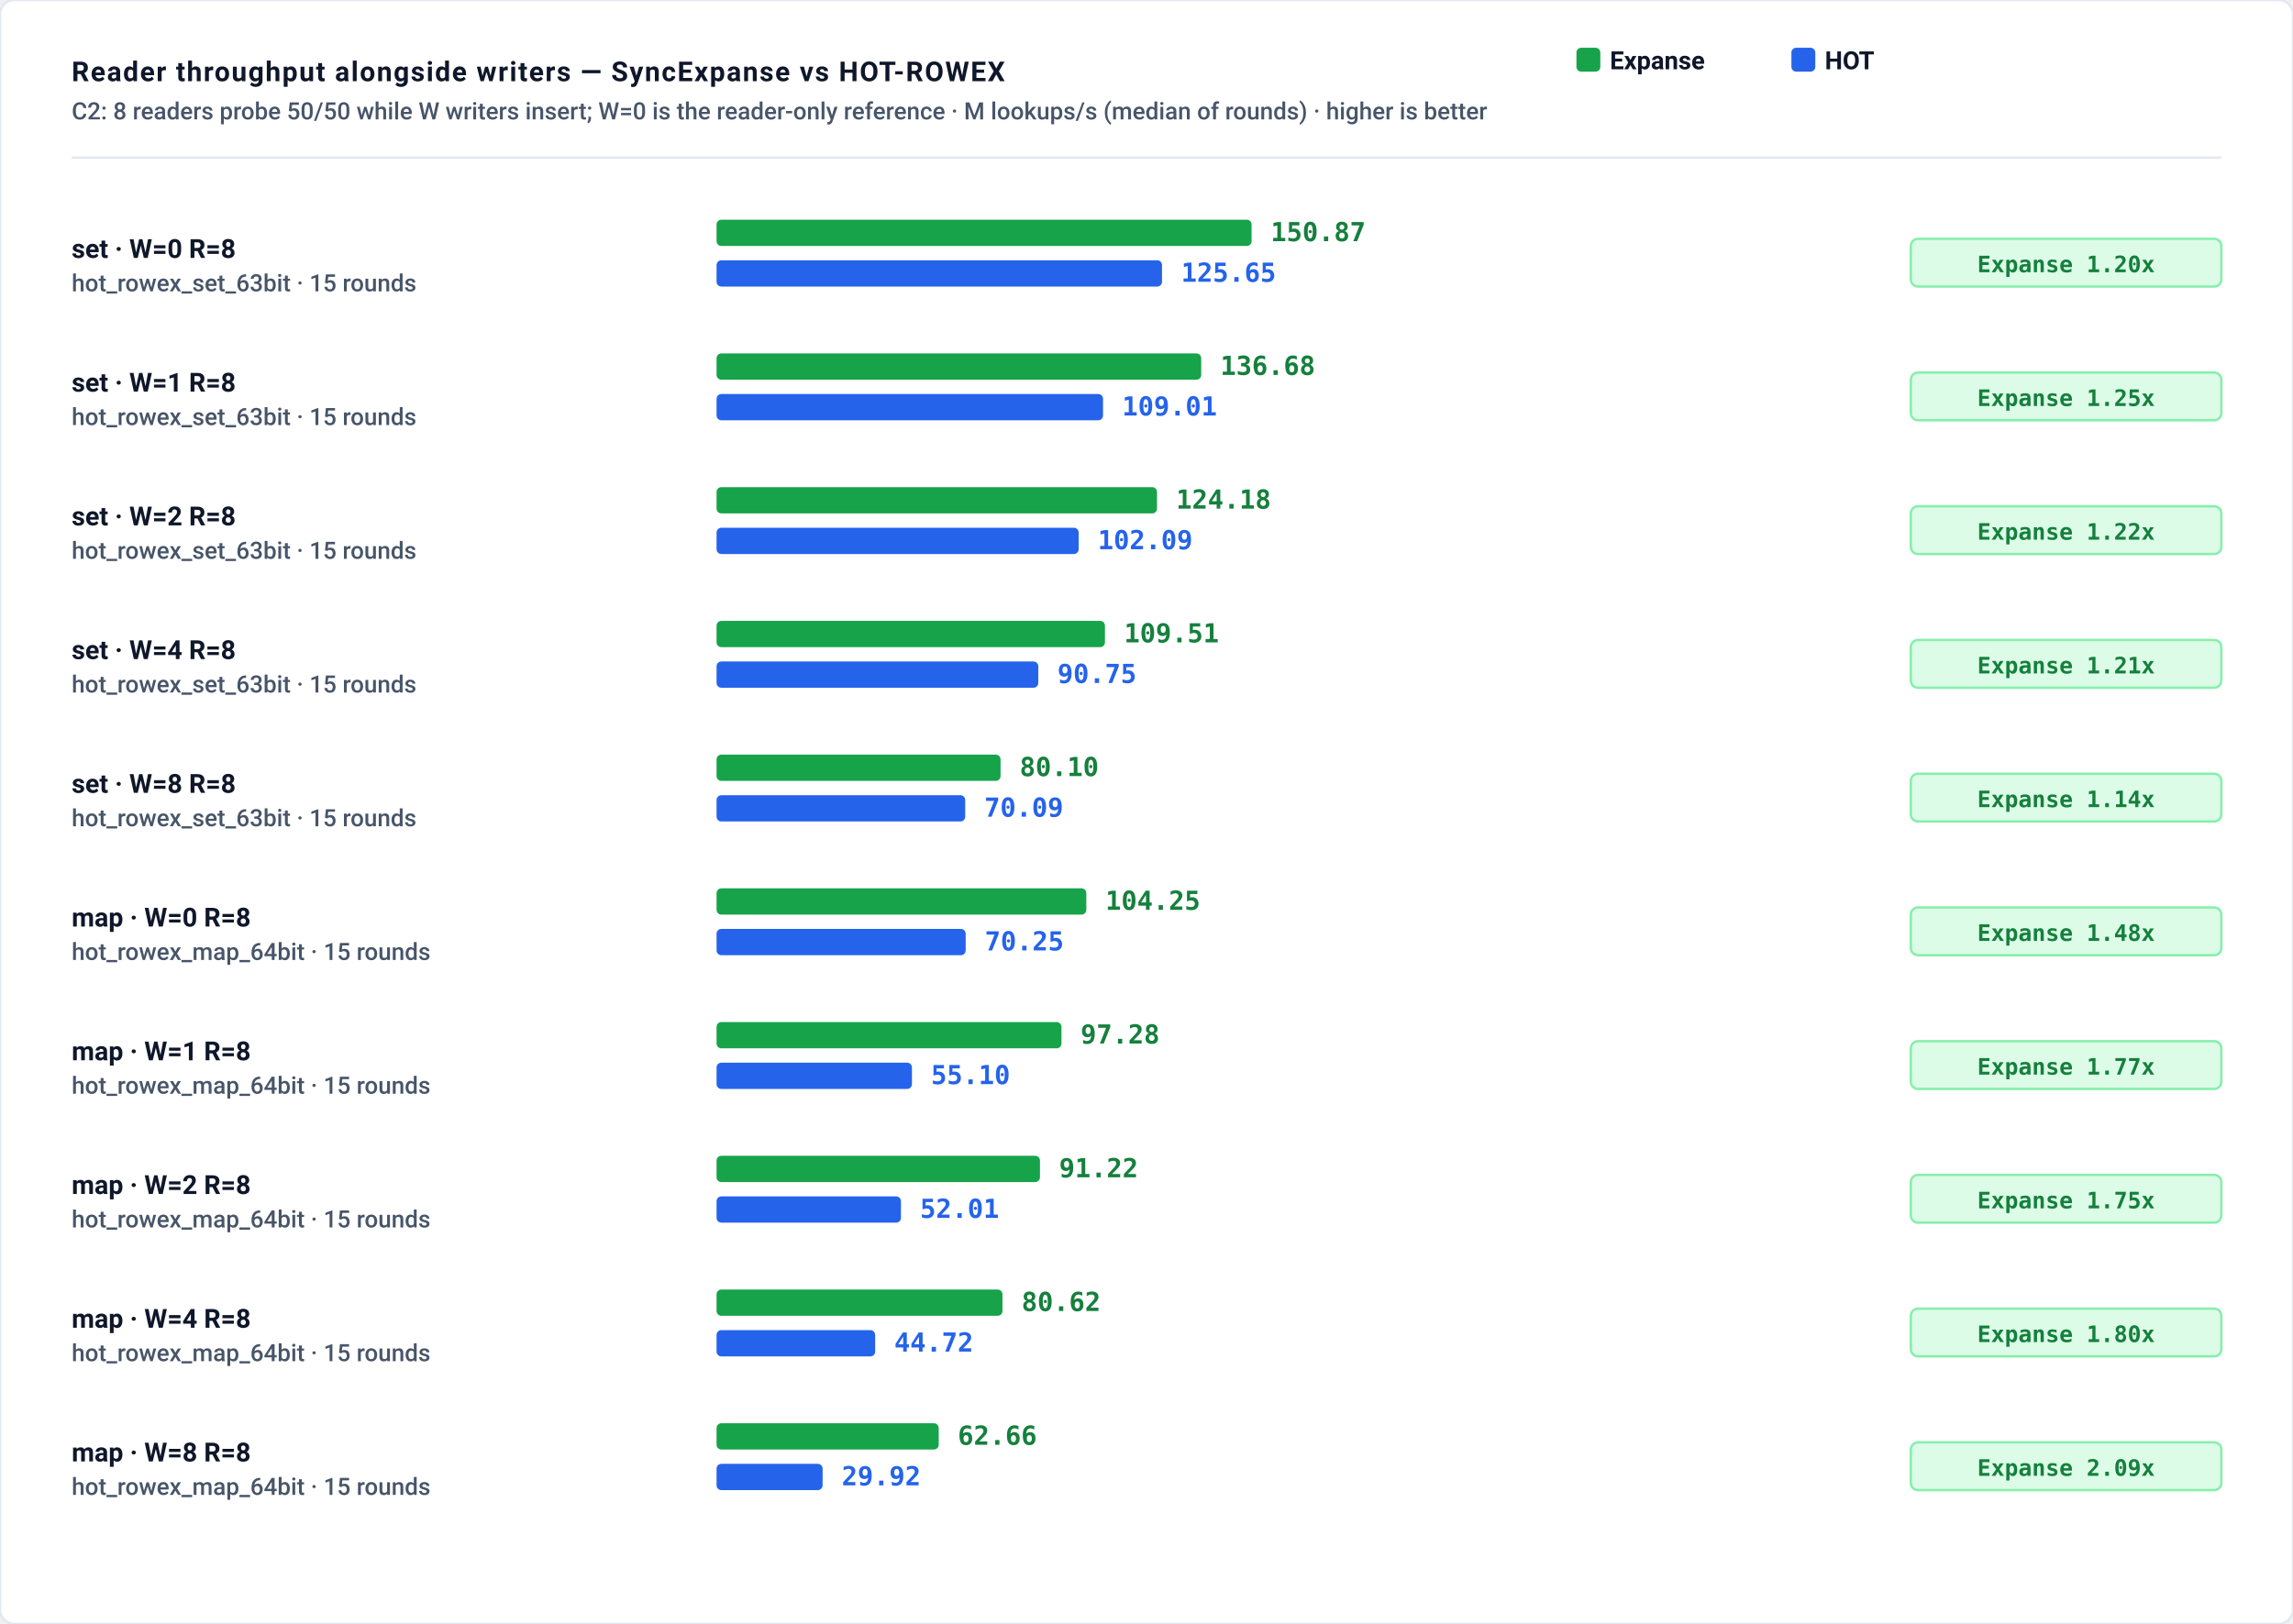
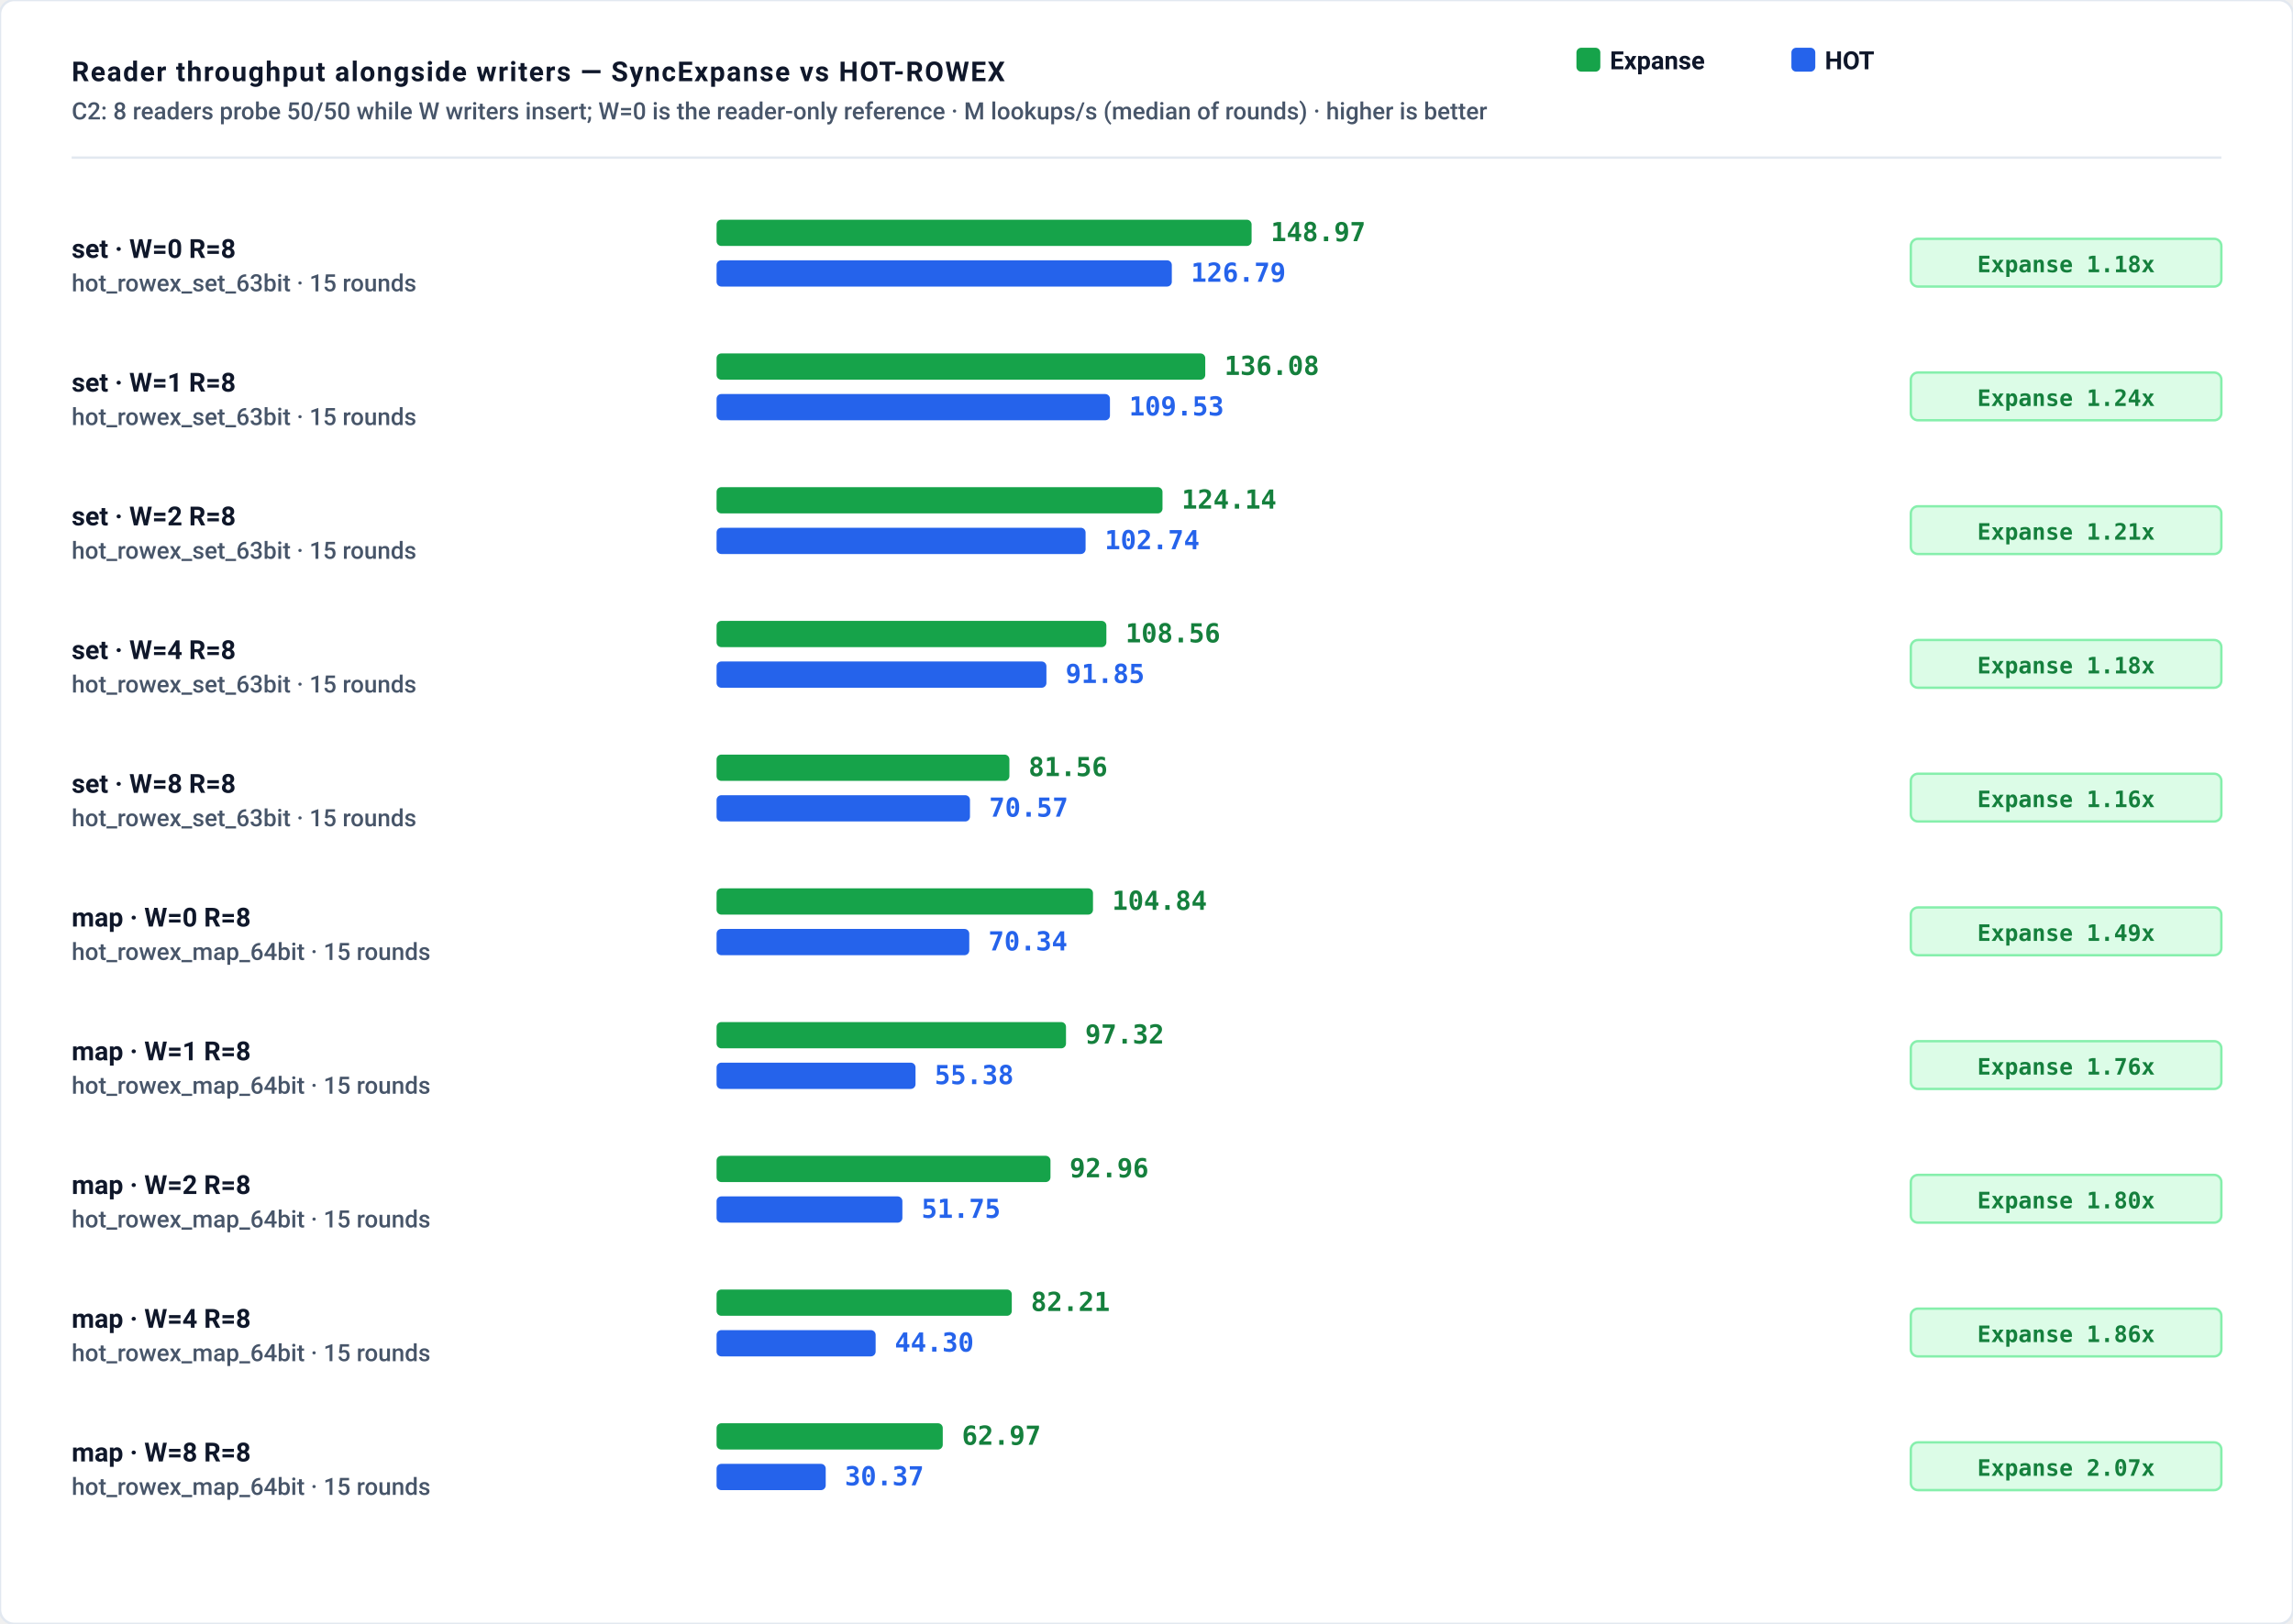
<svg xmlns="http://www.w3.org/2000/svg" role="img" viewBox="0 0 960 680" width="100%" height="100%">
  <defs>
    <style>
      .bg { fill: #ffffff; }
      .border { stroke: #e2e8f0; stroke-width: 1px; fill: none; }
      .grid { stroke: #f1f5f9; stroke-width: 1px; stroke-dasharray: 2,3; }
      .axis { stroke: #cbd5e1; stroke-width: 1.5px; }
      .divider { stroke: #e2e8f0; stroke-width: 1px; }

      .t-title { font-family: -apple-system, BlinkMacSystemFont, "Segoe UI", Roboto, Helvetica, Arial, sans-serif; font-size: 11.5px; font-weight: 700; letter-spacing: 0.6px; fill: #0f172a; text-transform: uppercase; }
      .t-sub { font-family: -apple-system, BlinkMacSystemFont, "Segoe UI", Roboto, Helvetica, Arial, sans-serif; font-size: 10px; font-weight: 500; fill: #475569; }
      .t-unit { font-family: ui-monospace, SFMono-Regular, Menlo, Monaco, Consolas, monospace; font-size: 10px; font-weight: 600; fill: #475569; }
      .t-axis-label { font-family: ui-monospace, SFMono-Regular, Menlo, Monaco, Consolas, monospace; font-size: 9.5px; font-weight: 500; fill: #64748b; }
      .t-bar-label { font-family: -apple-system, BlinkMacSystemFont, "Segoe UI", Roboto, Helvetica, Arial, sans-serif; font-size: 11px; font-weight: 700; fill: #0f172a; }
      .t-legend { font-family: -apple-system, BlinkMacSystemFont, "Segoe UI", Roboto, Helvetica, Arial, sans-serif; font-size: 10.5px; font-weight: 600; fill: #0f172a; }

      .t-val-accent { font-family: ui-monospace, SFMono-Regular, Menlo, Monaco, Consolas, monospace; font-size: 11px; font-weight: 700; fill: #15803d; }
      .t-val-blue { font-family: ui-monospace, SFMono-Regular, Menlo, Monaco, Consolas, monospace; font-size: 11px; font-weight: 600; fill: #2563eb; }
      .t-note { font-family: -apple-system, BlinkMacSystemFont, "Segoe UI", Roboto, Helvetica, Arial, sans-serif; font-size: 9.5px; font-weight: 500; fill: #64748b; }

      .b-expanse { fill: #16a34a; }
      .b-art { fill: #2563eb; }
      .b-hot { fill: #2563eb; }
      .b-btree { fill: #d97706; }
      .b-hashmap { fill: #7c3aed; }

      .badge-win { fill: #dcfce7; stroke: #86efac; stroke-width: 1px; }
      .badge-win-text { font-family: ui-monospace, SFMono-Regular, Menlo, Monaco, Consolas, monospace; font-size: 9.5px; font-weight: 700; fill: #15803d; text-anchor: middle; }
      .badge-loss { fill: #fef3c7; stroke: #fcd34d; stroke-width: 1px; }
      .badge-loss-text { font-family: ui-monospace, SFMono-Regular, Menlo, Monaco, Consolas, monospace; font-size: 9.5px; font-weight: 700; fill: #b45309; text-anchor: middle; }

      @media (prefers-color-scheme: dark) {
        .bg { fill: #0d1117; }
        .border { stroke: #30363d; }
        .grid { stroke: #21262d; }
        .axis { stroke: #484f58; }
        .divider { stroke: #21262d; }
        .t-title { fill: #f0f6fc; }
        .t-sub { fill: #94a3b8; }
        .t-unit { fill: #94a3b8; }
        .t-axis-label { fill: #94a3b8; }
        .t-bar-label { fill: #f8fafc; }
        .t-legend { fill: #f8fafc; }
        .t-val-accent { fill: #4ade80; }
        .t-val-blue { fill: #38bdf8; }
        .t-note { fill: #94a3b8; }
        .b-expanse { fill: #22c55e; }
        .b-art { fill: #3b82f6; }
        .b-hot { fill: #3b82f6; }
        .b-btree { fill: #f59e0b; }
        .b-hashmap { fill: #a855f7; }
        .badge-win { fill: #052e16; stroke: #166534; }
        .badge-win-text { fill: #4ade80; }
        .badge-loss { fill: #451a03; stroke: #92400e; }
        .badge-loss-text { fill: #fbbf24; }
      }

      :root[data-theme="dark"] .bg, [data-theme="dark"] .bg { fill: #0d1117; }
      :root[data-theme="dark"] .border, [data-theme="dark"] .border { stroke: #30363d; }
      :root[data-theme="dark"] .grid, [data-theme="dark"] .grid { stroke: #21262d; }
      :root[data-theme="dark"] .axis, [data-theme="dark"] .axis { stroke: #484f58; }
      :root[data-theme="dark"] .divider, [data-theme="dark"] .divider { stroke: #21262d; }
      :root[data-theme="dark"] .t-title, [data-theme="dark"] .t-title { fill: #f0f6fc; }
      :root[data-theme="dark"] .t-sub, [data-theme="dark"] .t-sub { fill: #94a3b8; }
      :root[data-theme="dark"] .t-unit, [data-theme="dark"] .t-unit { fill: #94a3b8; }
      :root[data-theme="dark"] .t-axis-label, [data-theme="dark"] .t-axis-label { fill: #94a3b8; }
      :root[data-theme="dark"] .t-bar-label, [data-theme="dark"] .t-bar-label { fill: #f8fafc; }
      :root[data-theme="dark"] .t-legend, [data-theme="dark"] .t-legend { fill: #f8fafc; }
      :root[data-theme="dark"] .t-val-accent, [data-theme="dark"] .t-val-accent { fill: #4ade80; }
      :root[data-theme="dark"] .t-val-blue, [data-theme="dark"] .t-val-blue { fill: #38bdf8; }
      :root[data-theme="dark"] .t-note, [data-theme="dark"] .t-note { fill: #94a3b8; }
      :root[data-theme="dark"] .b-expanse, [data-theme="dark"] .b-expanse { fill: #22c55e; }
      :root[data-theme="dark"] .b-art, [data-theme="dark"] .b-art { fill: #3b82f6; }
      :root[data-theme="dark"] .b-hot, [data-theme="dark"] .b-hot { fill: #3b82f6; }
      :root[data-theme="dark"] .b-btree, [data-theme="dark"] .b-btree { fill: #f59e0b; }
      :root[data-theme="dark"] .b-hashmap, [data-theme="dark"] .b-hashmap { fill: #a855f7; }
      :root[data-theme="dark"] .badge-win, [data-theme="dark"] .badge-win { fill: #052e16; stroke: #166534; }
      :root[data-theme="dark"] .badge-win-text, [data-theme="dark"] .badge-win-text { fill: #4ade80; }
      :root[data-theme="dark"] .badge-loss, [data-theme="dark"] .badge-loss { fill: #451a03; stroke: #92400e; }
      :root[data-theme="dark"] .badge-loss-text, [data-theme="dark"] .badge-loss-text { fill: #fbbf24; }
    </style>
  </defs>
  <rect width="100%" height="100%" class="bg" rx="6" />
  <rect width="100%" height="100%" class="border" rx="6" />
  <text x="30" y="34" class="t-title">Reader throughput alongside writers — SyncExpanse vs HOT-ROWEX</text>
  <text x="30" y="50" class="t-sub">C2: 8 readers probe 50/50 while W writers insert; W=0 is the reader-only reference · M lookups/s (median of rounds) · higher is better</text>
  <g transform="translate(660, 20)">
    <rect x="0" y="0" width="10" height="10" rx="2" class="b-expanse" />
    <text x="14" y="9" class="t-legend">Expanse</text>
    <rect x="90" y="0" width="10" height="10" rx="2" class="b-hot" />
    <text x="104" y="9" class="t-legend">HOT</text>
  </g>
  <line x1="30" y1="66" x2="930" y2="66" class="divider" />
  <text x="30" y="108" class="t-bar-label">set · W=0 R=8</text>
  <text x="30" y="122" class="t-sub">hot_rowex_set_63bit · 15 rounds</text>
  <rect x="300" y="92" width="224.0" height="11" rx="2" class="b-expanse" />
-   <text x="532.0" y="101" class="t-val-accent">150.87</text>
-   <rect x="300" y="109" width="186.5" height="11" rx="2" class="b-hot" />
-   <text x="494.5" y="118" class="t-val-blue">125.65</text>
+   <text x="532.0" y="101" class="t-val-accent">148.97</text>
+   <rect x="300" y="109" width="190.6" height="11" rx="2" class="b-hot" />
+   <text x="498.6" y="118" class="t-val-blue">126.79</text>
  <rect x="800" y="100" width="130" height="20" rx="3" class="badge-win" />
-   <text x="865" y="114" class="badge-win-text">Expanse 1.20x</text>
+   <text x="865" y="114" class="badge-win-text">Expanse 1.18x</text>
  <text x="30" y="164" class="t-bar-label">set · W=1 R=8</text>
  <text x="30" y="178" class="t-sub">hot_rowex_set_63bit · 15 rounds</text>
-   <rect x="300" y="148" width="202.9" height="11" rx="2" class="b-expanse" />
-   <text x="510.9" y="157" class="t-val-accent">136.68</text>
-   <rect x="300" y="165" width="161.8" height="11" rx="2" class="b-hot" />
-   <text x="469.8" y="174" class="t-val-blue">109.01</text>
+   <rect x="300" y="148" width="204.6" height="11" rx="2" class="b-expanse" />
+   <text x="512.6" y="157" class="t-val-accent">136.08</text>
+   <rect x="300" y="165" width="164.7" height="11" rx="2" class="b-hot" />
+   <text x="472.7" y="174" class="t-val-blue">109.53</text>
  <rect x="800" y="156" width="130" height="20" rx="3" class="badge-win" />
-   <text x="865" y="170" class="badge-win-text">Expanse 1.25x</text>
+   <text x="865" y="170" class="badge-win-text">Expanse 1.24x</text>
  <text x="30" y="220" class="t-bar-label">set · W=2 R=8</text>
  <text x="30" y="234" class="t-sub">hot_rowex_set_63bit · 15 rounds</text>
-   <rect x="300" y="204" width="184.4" height="11" rx="2" class="b-expanse" />
-   <text x="492.4" y="213" class="t-val-accent">124.18</text>
-   <rect x="300" y="221" width="151.6" height="11" rx="2" class="b-hot" />
-   <text x="459.6" y="230" class="t-val-blue">102.09</text>
+   <rect x="300" y="204" width="186.7" height="11" rx="2" class="b-expanse" />
+   <text x="494.7" y="213" class="t-val-accent">124.14</text>
+   <rect x="300" y="221" width="154.5" height="11" rx="2" class="b-hot" />
+   <text x="462.5" y="230" class="t-val-blue">102.74</text>
  <rect x="800" y="212" width="130" height="20" rx="3" class="badge-win" />
-   <text x="865" y="226" class="badge-win-text">Expanse 1.22x</text>
+   <text x="865" y="226" class="badge-win-text">Expanse 1.21x</text>
  <text x="30" y="276" class="t-bar-label">set · W=4 R=8</text>
  <text x="30" y="290" class="t-sub">hot_rowex_set_63bit · 15 rounds</text>
-   <rect x="300" y="260" width="162.6" height="11" rx="2" class="b-expanse" />
-   <text x="470.6" y="269" class="t-val-accent">109.51</text>
-   <rect x="300" y="277" width="134.7" height="11" rx="2" class="b-hot" />
-   <text x="442.7" y="286" class="t-val-blue">90.75</text>
+   <rect x="300" y="260" width="163.2" height="11" rx="2" class="b-expanse" />
+   <text x="471.2" y="269" class="t-val-accent">108.56</text>
+   <rect x="300" y="277" width="138.1" height="11" rx="2" class="b-hot" />
+   <text x="446.1" y="286" class="t-val-blue">91.85</text>
  <rect x="800" y="268" width="130" height="20" rx="3" class="badge-win" />
-   <text x="865" y="282" class="badge-win-text">Expanse 1.21x</text>
+   <text x="865" y="282" class="badge-win-text">Expanse 1.18x</text>
  <text x="30" y="332" class="t-bar-label">set · W=8 R=8</text>
  <text x="30" y="346" class="t-sub">hot_rowex_set_63bit · 15 rounds</text>
-   <rect x="300" y="316" width="118.9" height="11" rx="2" class="b-expanse" />
-   <text x="426.9" y="325" class="t-val-accent">80.10</text>
-   <rect x="300" y="333" width="104.1" height="11" rx="2" class="b-hot" />
-   <text x="412.1" y="342" class="t-val-blue">70.09</text>
+   <rect x="300" y="316" width="122.6" height="11" rx="2" class="b-expanse" />
+   <text x="430.6" y="325" class="t-val-accent">81.56</text>
+   <rect x="300" y="333" width="106.1" height="11" rx="2" class="b-hot" />
+   <text x="414.1" y="342" class="t-val-blue">70.57</text>
  <rect x="800" y="324" width="130" height="20" rx="3" class="badge-win" />
-   <text x="865" y="338" class="badge-win-text">Expanse 1.14x</text>
+   <text x="865" y="338" class="badge-win-text">Expanse 1.16x</text>
  <text x="30" y="388" class="t-bar-label">map · W=0 R=8</text>
  <text x="30" y="402" class="t-sub">hot_rowex_map_64bit · 15 rounds</text>
-   <rect x="300" y="372" width="154.8" height="11" rx="2" class="b-expanse" />
-   <text x="462.8" y="381" class="t-val-accent">104.25</text>
-   <rect x="300" y="389" width="104.3" height="11" rx="2" class="b-hot" />
-   <text x="412.3" y="398" class="t-val-blue">70.25</text>
+   <rect x="300" y="372" width="157.6" height="11" rx="2" class="b-expanse" />
+   <text x="465.6" y="381" class="t-val-accent">104.84</text>
+   <rect x="300" y="389" width="105.8" height="11" rx="2" class="b-hot" />
+   <text x="413.8" y="398" class="t-val-blue">70.34</text>
  <rect x="800" y="380" width="130" height="20" rx="3" class="badge-win" />
-   <text x="865" y="394" class="badge-win-text">Expanse 1.48x</text>
+   <text x="865" y="394" class="badge-win-text">Expanse 1.49x</text>
  <text x="30" y="444" class="t-bar-label">map · W=1 R=8</text>
  <text x="30" y="458" class="t-sub">hot_rowex_map_64bit · 15 rounds</text>
-   <rect x="300" y="428" width="144.4" height="11" rx="2" class="b-expanse" />
-   <text x="452.4" y="437" class="t-val-accent">97.28</text>
-   <rect x="300" y="445" width="81.8" height="11" rx="2" class="b-hot" />
-   <text x="389.8" y="454" class="t-val-blue">55.10</text>
+   <rect x="300" y="428" width="146.3" height="11" rx="2" class="b-expanse" />
+   <text x="454.3" y="437" class="t-val-accent">97.32</text>
+   <rect x="300" y="445" width="83.3" height="11" rx="2" class="b-hot" />
+   <text x="391.3" y="454" class="t-val-blue">55.38</text>
  <rect x="800" y="436" width="130" height="20" rx="3" class="badge-win" />
-   <text x="865" y="450" class="badge-win-text">Expanse 1.77x</text>
+   <text x="865" y="450" class="badge-win-text">Expanse 1.76x</text>
  <text x="30" y="500" class="t-bar-label">map · W=2 R=8</text>
  <text x="30" y="514" class="t-sub">hot_rowex_map_64bit · 15 rounds</text>
-   <rect x="300" y="484" width="135.4" height="11" rx="2" class="b-expanse" />
-   <text x="443.4" y="493" class="t-val-accent">91.22</text>
-   <rect x="300" y="501" width="77.2" height="11" rx="2" class="b-hot" />
-   <text x="385.2" y="510" class="t-val-blue">52.01</text>
+   <rect x="300" y="484" width="139.8" height="11" rx="2" class="b-expanse" />
+   <text x="447.8" y="493" class="t-val-accent">92.96</text>
+   <rect x="300" y="501" width="77.8" height="11" rx="2" class="b-hot" />
+   <text x="385.8" y="510" class="t-val-blue">51.75</text>
  <rect x="800" y="492" width="130" height="20" rx="3" class="badge-win" />
-   <text x="865" y="506" class="badge-win-text">Expanse 1.75x</text>
+   <text x="865" y="506" class="badge-win-text">Expanse 1.80x</text>
  <text x="30" y="556" class="t-bar-label">map · W=4 R=8</text>
  <text x="30" y="570" class="t-sub">hot_rowex_map_64bit · 15 rounds</text>
-   <rect x="300" y="540" width="119.7" height="11" rx="2" class="b-expanse" />
-   <text x="427.7" y="549" class="t-val-accent">80.62</text>
-   <rect x="300" y="557" width="66.4" height="11" rx="2" class="b-hot" />
-   <text x="374.4" y="566" class="t-val-blue">44.72</text>
+   <rect x="300" y="540" width="123.6" height="11" rx="2" class="b-expanse" />
+   <text x="431.6" y="549" class="t-val-accent">82.21</text>
+   <rect x="300" y="557" width="66.6" height="11" rx="2" class="b-hot" />
+   <text x="374.6" y="566" class="t-val-blue">44.30</text>
  <rect x="800" y="548" width="130" height="20" rx="3" class="badge-win" />
-   <text x="865" y="562" class="badge-win-text">Expanse 1.80x</text>
+   <text x="865" y="562" class="badge-win-text">Expanse 1.86x</text>
  <text x="30" y="612" class="t-bar-label">map · W=8 R=8</text>
  <text x="30" y="626" class="t-sub">hot_rowex_map_64bit · 15 rounds</text>
-   <rect x="300" y="596" width="93.0" height="11" rx="2" class="b-expanse" />
-   <text x="401.0" y="605" class="t-val-accent">62.66</text>
-   <rect x="300" y="613" width="44.4" height="11" rx="2" class="b-hot" />
-   <text x="352.4" y="622" class="t-val-blue">29.92</text>
+   <rect x="300" y="596" width="94.7" height="11" rx="2" class="b-expanse" />
+   <text x="402.7" y="605" class="t-val-accent">62.97</text>
+   <rect x="300" y="613" width="45.7" height="11" rx="2" class="b-hot" />
+   <text x="353.7" y="622" class="t-val-blue">30.37</text>
  <rect x="800" y="604" width="130" height="20" rx="3" class="badge-win" />
-   <text x="865" y="618" class="badge-win-text">Expanse 2.09x</text>
+   <text x="865" y="618" class="badge-win-text">Expanse 2.07x</text>
</svg>
